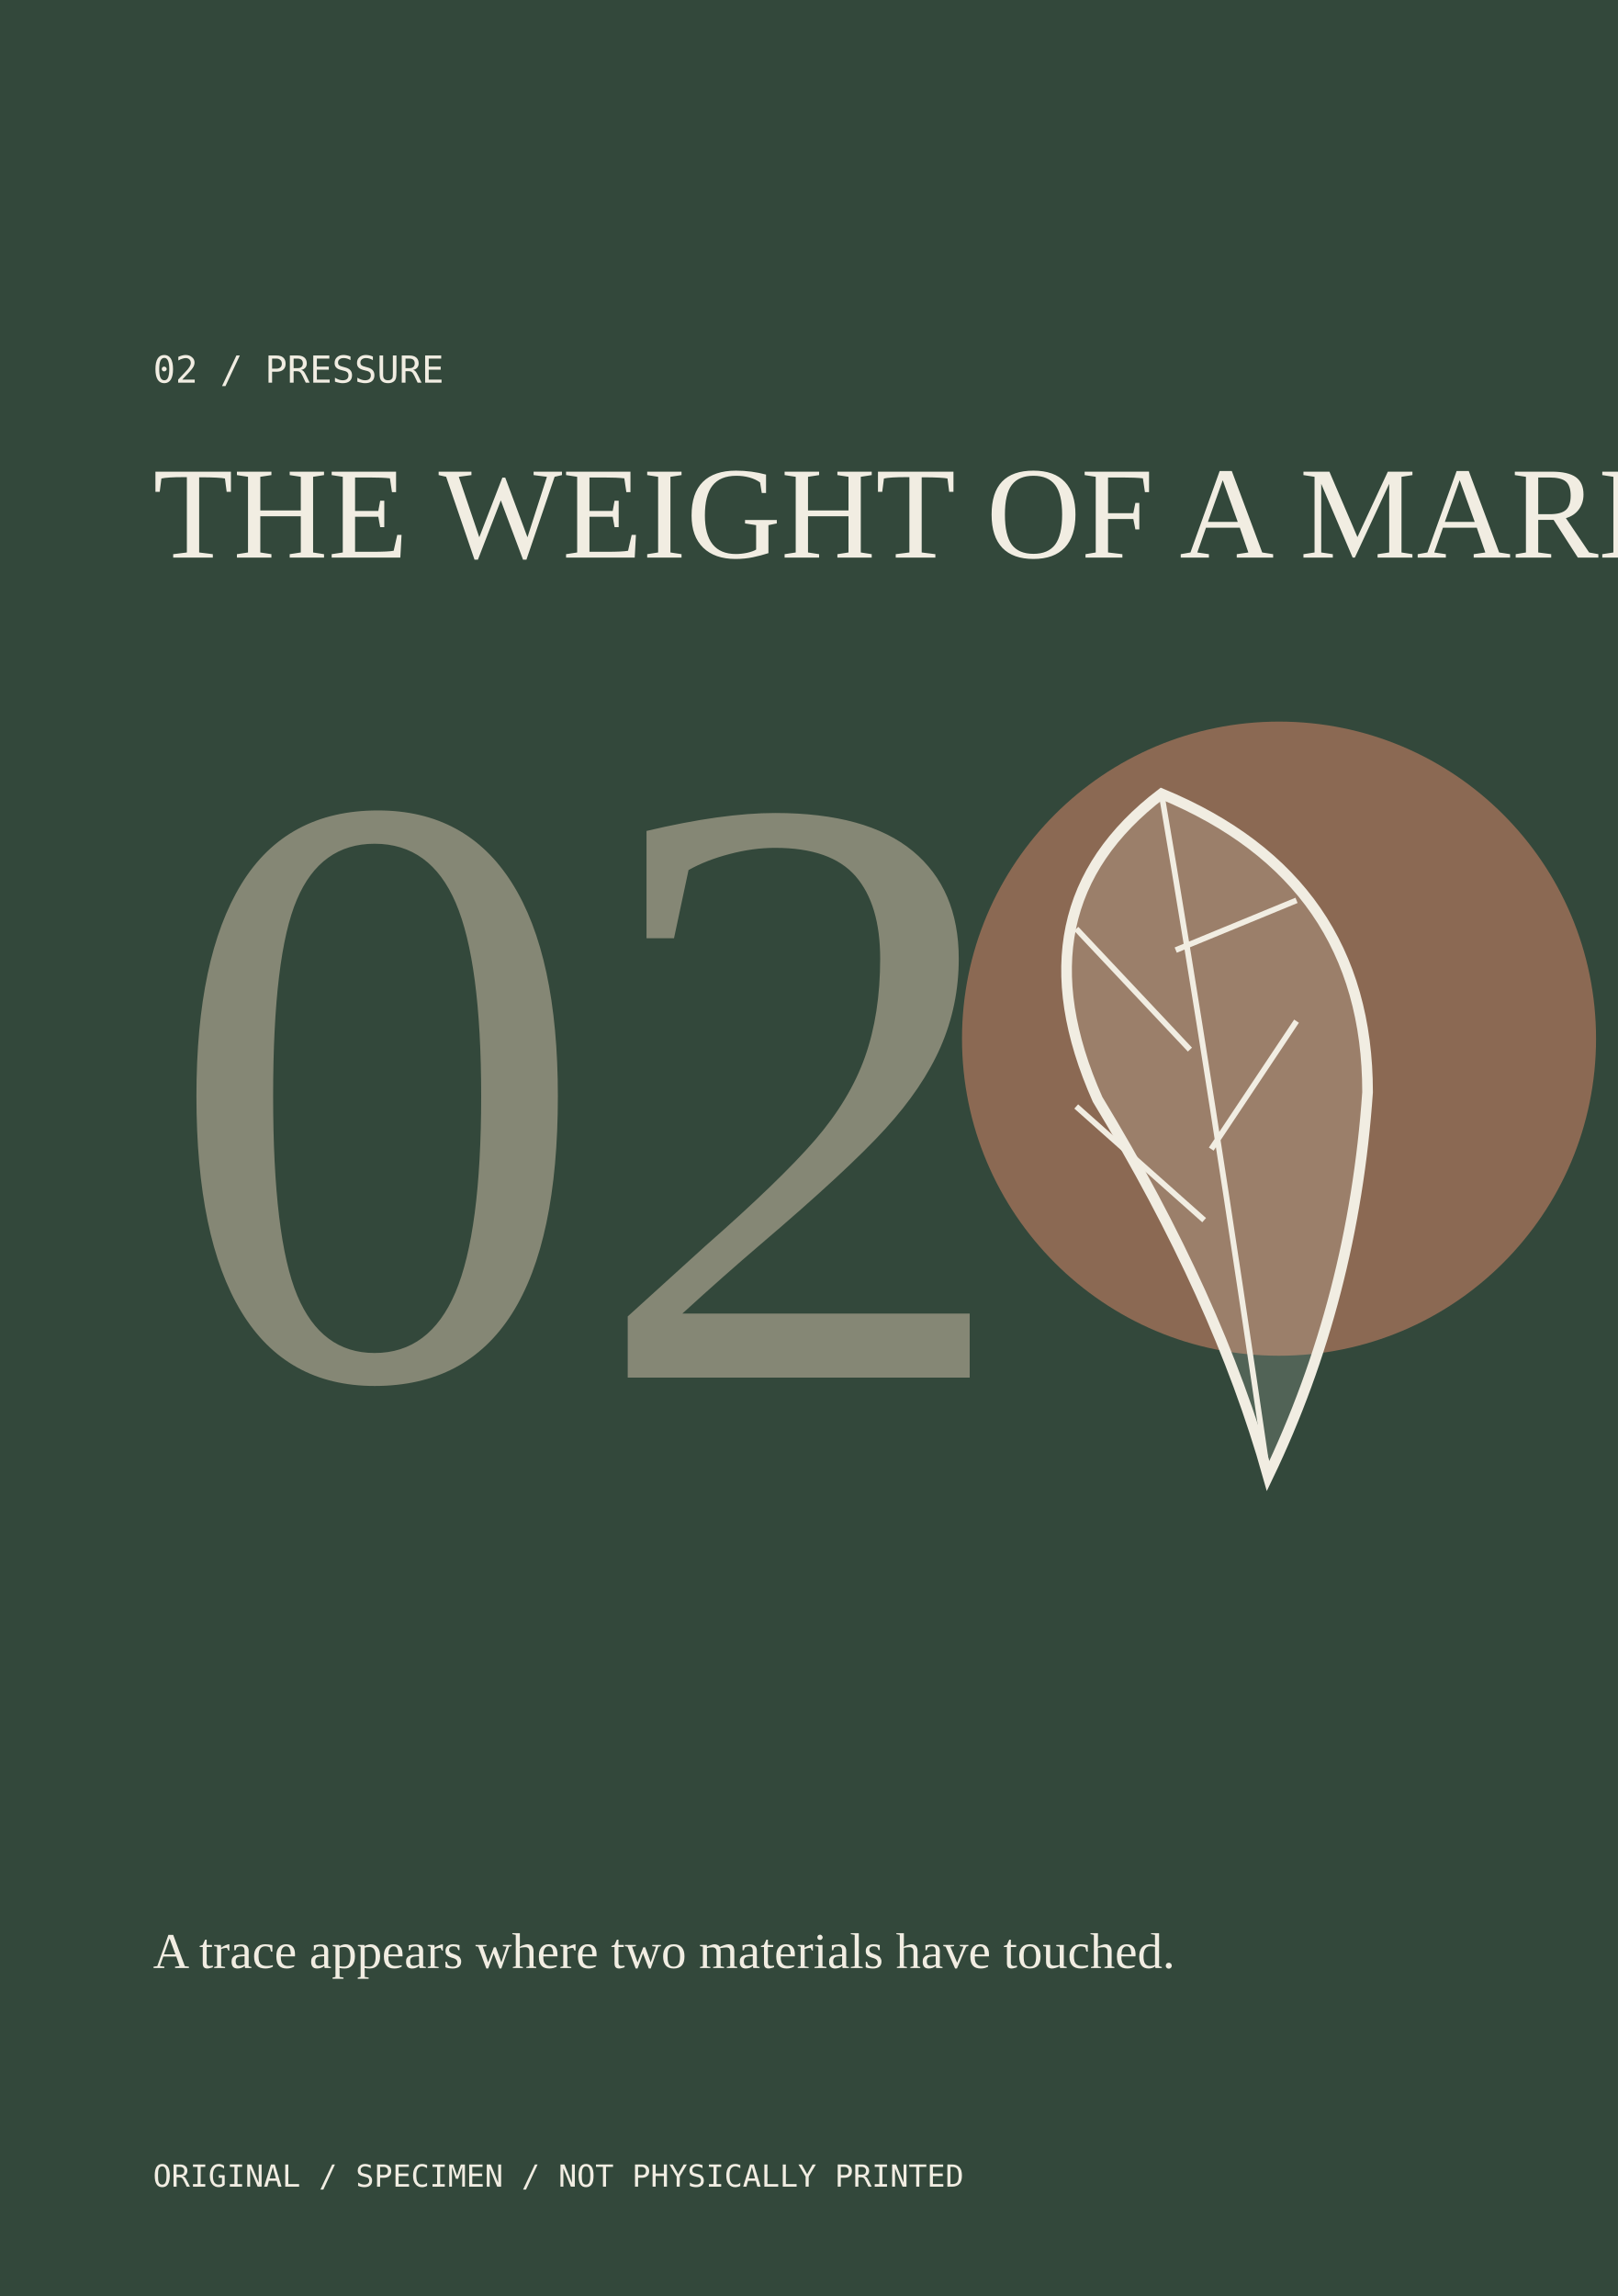
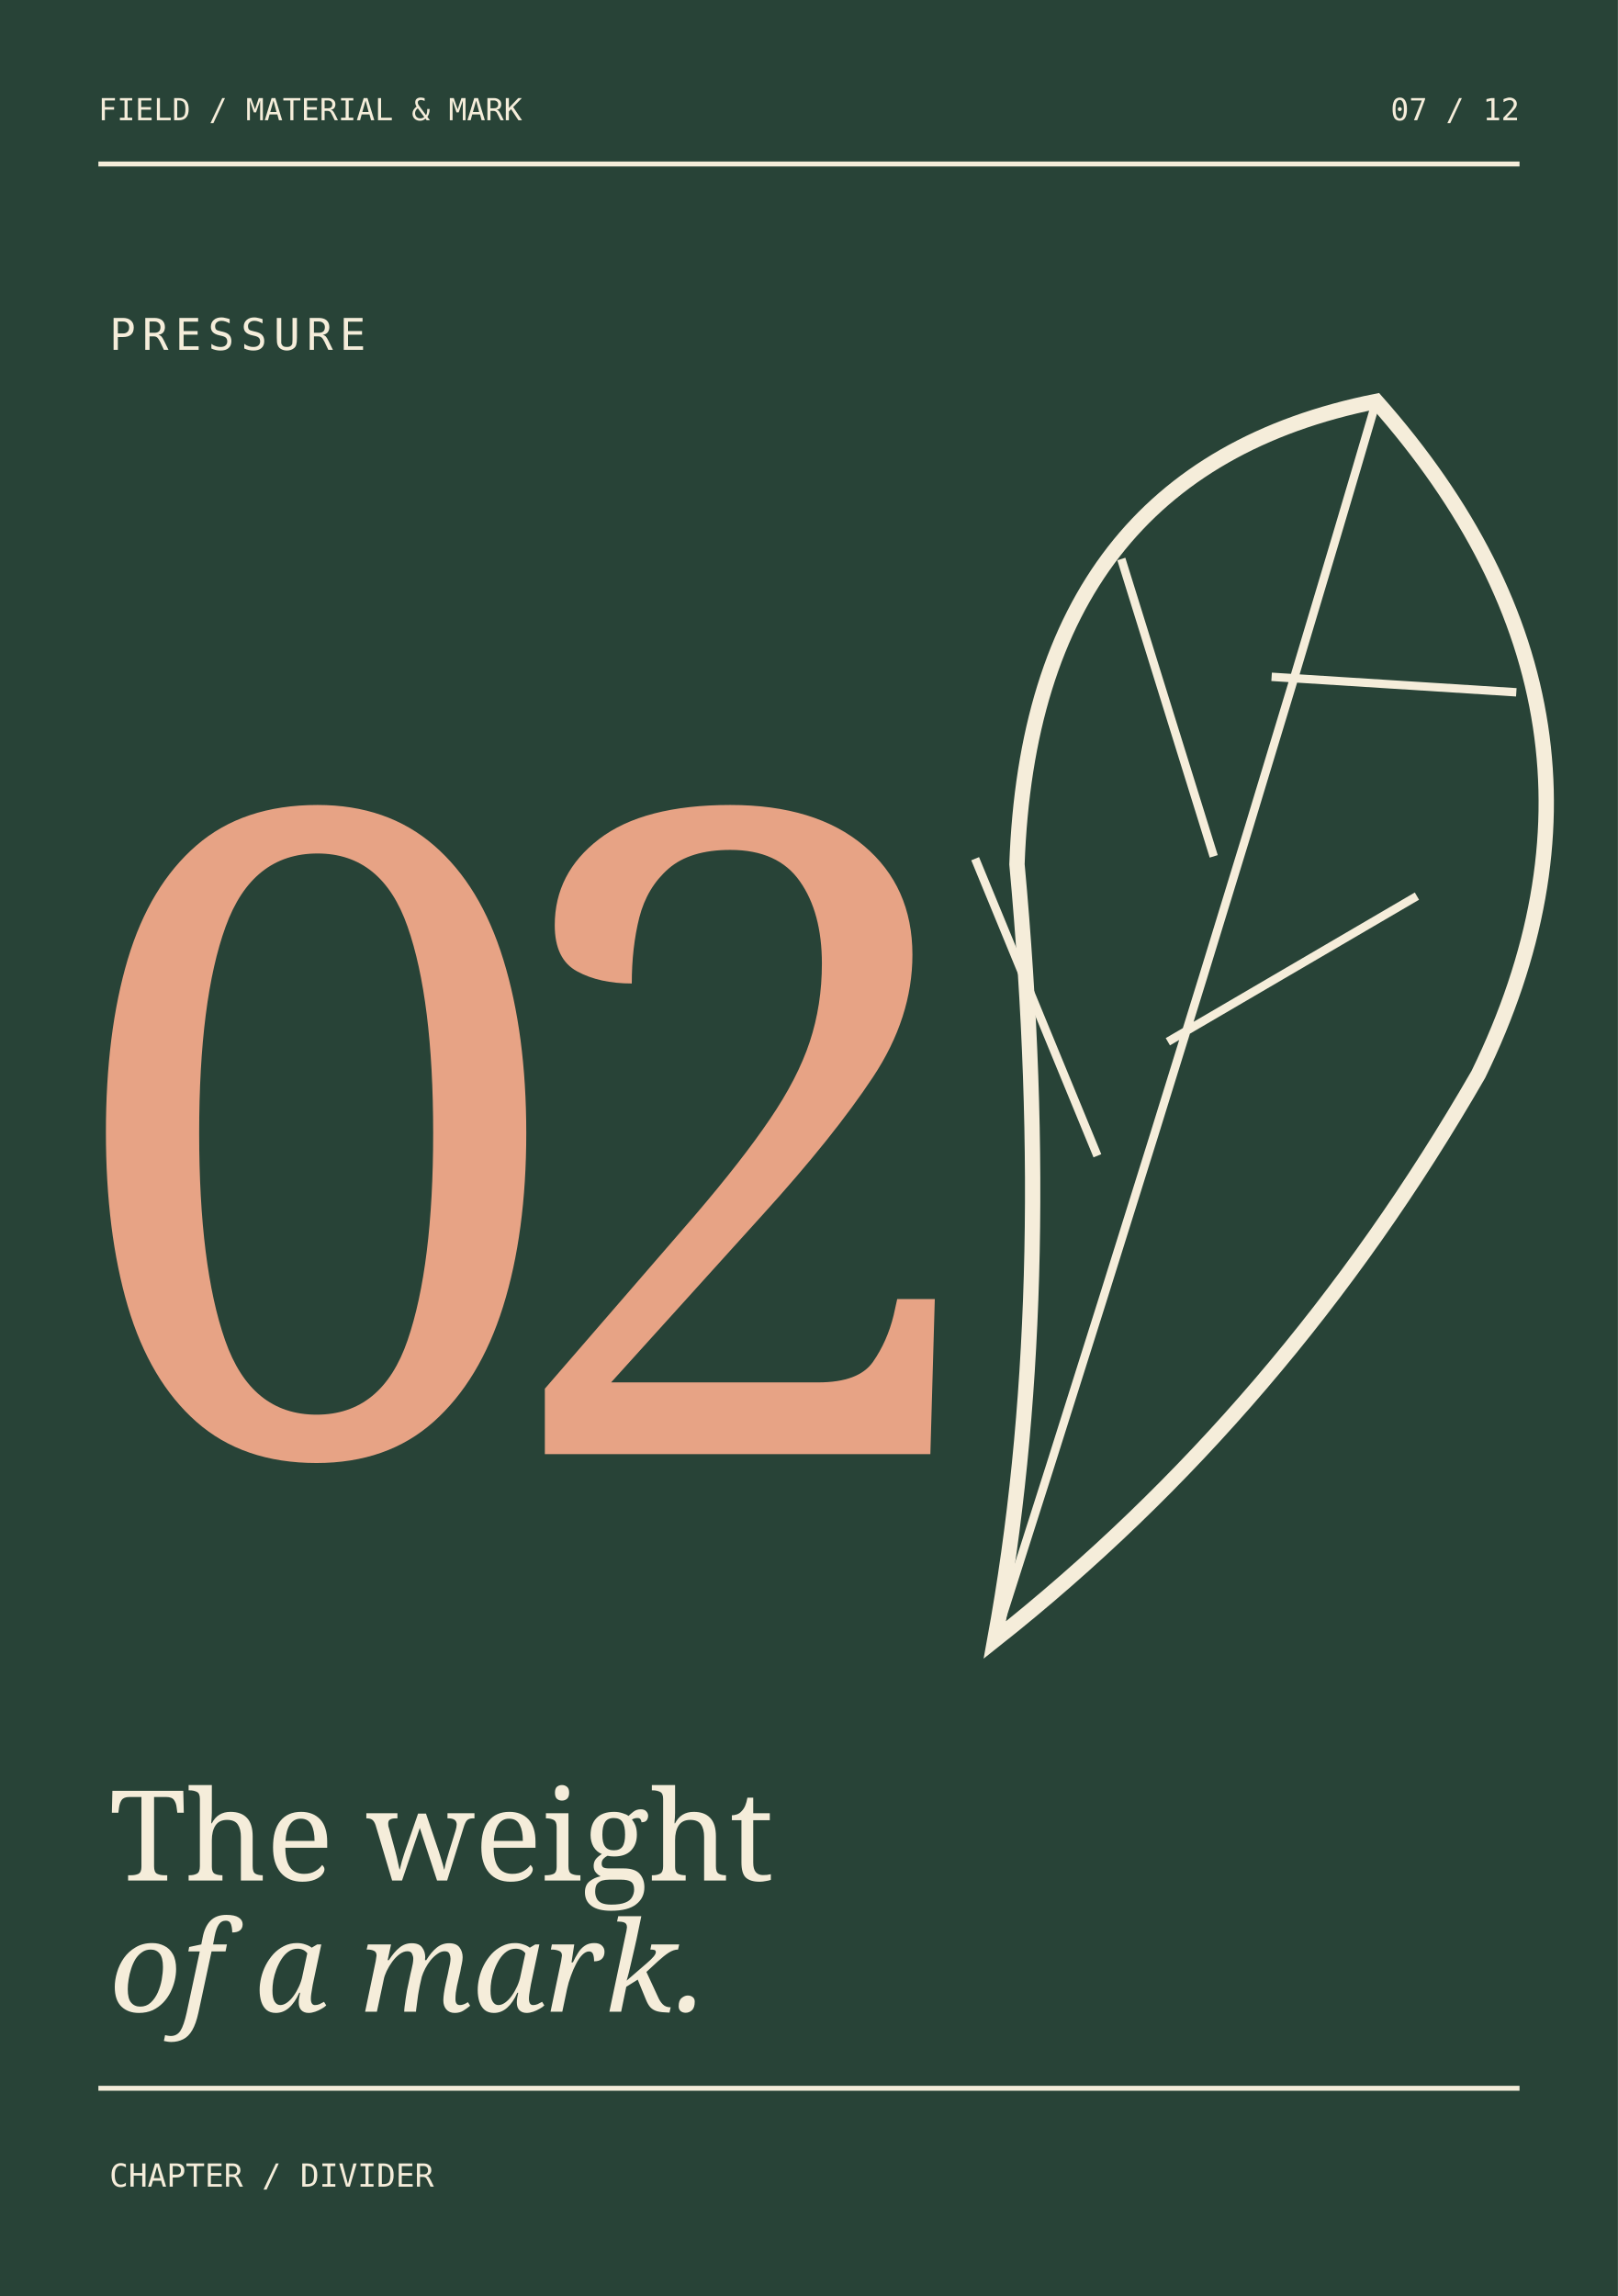
- <svg xmlns="http://www.w3.org/2000/svg" width="148mm" height="210mm" viewBox="0 0 148 210" role="img">
-   <rect x="0" y="0" width="148" height="210" fill="#33483B" />
-   <path d="M14 18H134M14 192H134" stroke="#F1EDE2" stroke-width=".35" opacity=".8" />
-   <text x="14" y="12" fill="#F1EDE2" font-family="Consolas,monospace" font-size="2.65">FIELD / MATERIAL &amp; MARK / ISSUE 01</text>
-   <text x="134" y="12" fill="#F1EDE2" font-family="Consolas,monospace" font-size="2.75" text-anchor="end">07 / 12</text>
-   <rect x="0" y="0" width="148" height="210" fill="#33483B" />
-   <text x="15" y="126" fill="#CEBFA8" font-family="Georgia,'Times New Roman',serif" font-size="78" opacity=".53">02</text>
-   <circle cx="117" cy="95" r="29" fill="#AB765C" opacity=".73" />
-   <g transform="translate(116 135) scale(0.65)" fill="none" stroke="#F1EDE2">
-     <path d="M0 0Q-7 -25 -24 -53Q-36 -80 -15 -96Q14 -84 14 -54Q12 -25 0 0Z" fill="#F1EDE2" fill-opacity=".16" stroke-width="1.5" />
-     <path d="M0 0Q-8 -55 -15 -96M-9 -36L-27 -52M-8 -46L4 -64M-11 -60L-27 -77M-13 -74L4 -81" stroke-width=".8" />
-   </g>
-   <text x="14" y="35" fill="#F1EDE2" font-family="Consolas,monospace" font-size="3.4">02 / PRESSURE</text>
-   <text x="14" y="51" fill="#F1EDE2" font-family="Georgia,'Times New Roman',serif" font-size="12">THE WEIGHT OF A MARK</text>
-   <text x="14" y="180" fill="#F1EDE2" font-family="Georgia,'Times New Roman',serif" font-size="4.6">A trace appears where two materials have touched.</text>
-   <text x="14" y="200" fill="#F1EDE2" font-family="Consolas,monospace" font-size="2.8">ORIGINAL / SPECIMEN / NOT PHYSICALLY PRINTED</text>
+ <svg xmlns="http://www.w3.org/2000/svg" xmlns:xlink="http://www.w3.org/1999/xlink" width="148mm" height="210mm" viewBox="0 0 148 210" role="img">
+   <rect width="148" height="210" fill="#284337" />
+   <defs>
+     <g id="leaf">
+       <path d="M0 0Q-7 -25 -24 -53Q-36 -80 -15 -96Q14 -84 14 -54Q12 -25 0 0Z" fill="none" stroke="#f5edda" stroke-width="1.15" />
+       <path d="M0 0Q-8 -55 -15 -96M-9 -36L-27 -52M-8 -46L4 -64M-11 -60L-27 -77M-13 -74L4 -81" stroke="#f5edda" stroke-width=".63" fill="none" />
+     </g>
+   </defs>
+   <text x="9" y="11" font-family="Consolas,monospace" font-size="2.8" fill="#f5edda">FIELD / MATERIAL &amp; MARK</text>
+   <text x="139" y="11" font-family="Consolas,monospace" font-size="2.8" fill="#f5edda" text-anchor="end">07 / 12</text>
+   <path d="M9 15h130M9 191h130" stroke="#f5edda" stroke-width=".45" />
+   <text x="10" y="32" font-family="Consolas,monospace" font-size="4.0" fill="#f5edda" letter-spacing=".6">PRESSURE</text>
+   <text x="6" y="133" font-family="Georgia,serif" font-size="82" fill="#e7a385" letter-spacing="-7">02</text>
+   <use href="#leaf" xlink:href="#leaf" transform="translate(91 150) rotate(26) scale(1.22)" />
+   <text x="10" y="172" font-family="Georgia,serif" font-size="11.5" fill="#f5edda">The weight</text>
+   <text x="10" y="184" font-family="Georgia,serif" font-size="11.5" fill="#f5edda" font-style="italic">of a mark.</text>
+   <text x="10" y="200" font-family="Consolas,monospace" font-size="2.9" fill="#f5edda">CHAPTER / DIVIDER</text>
</svg>
